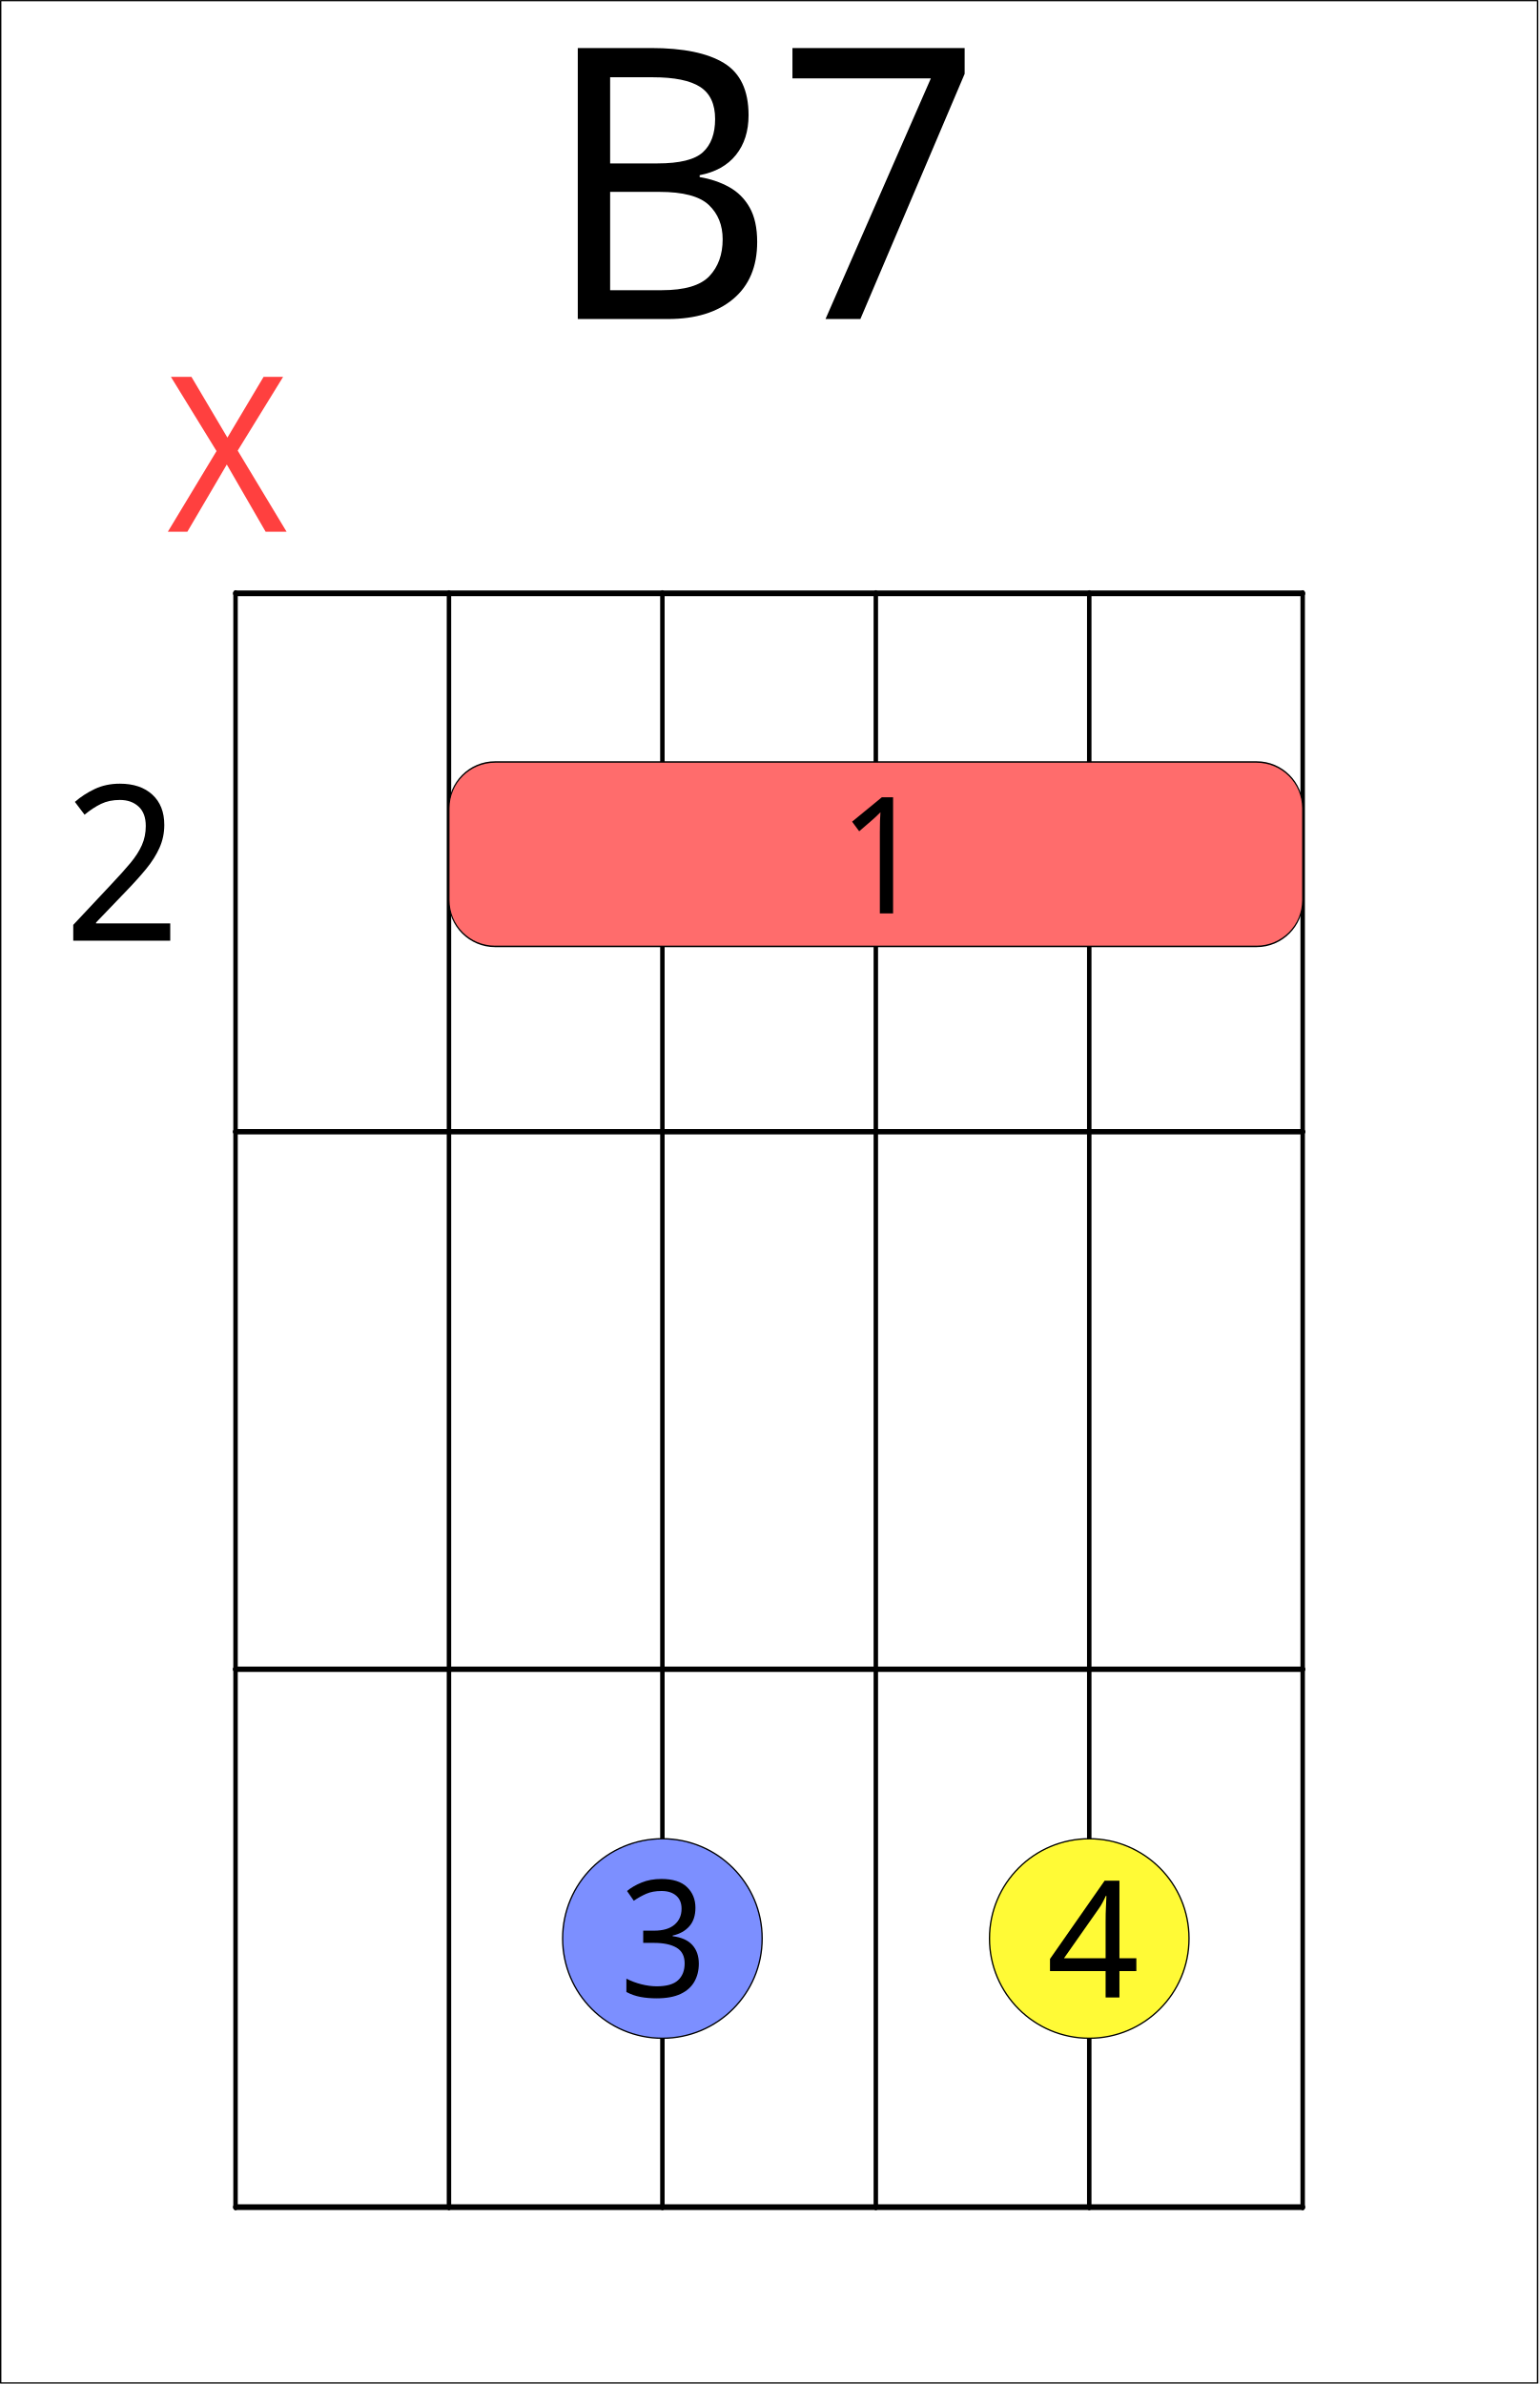
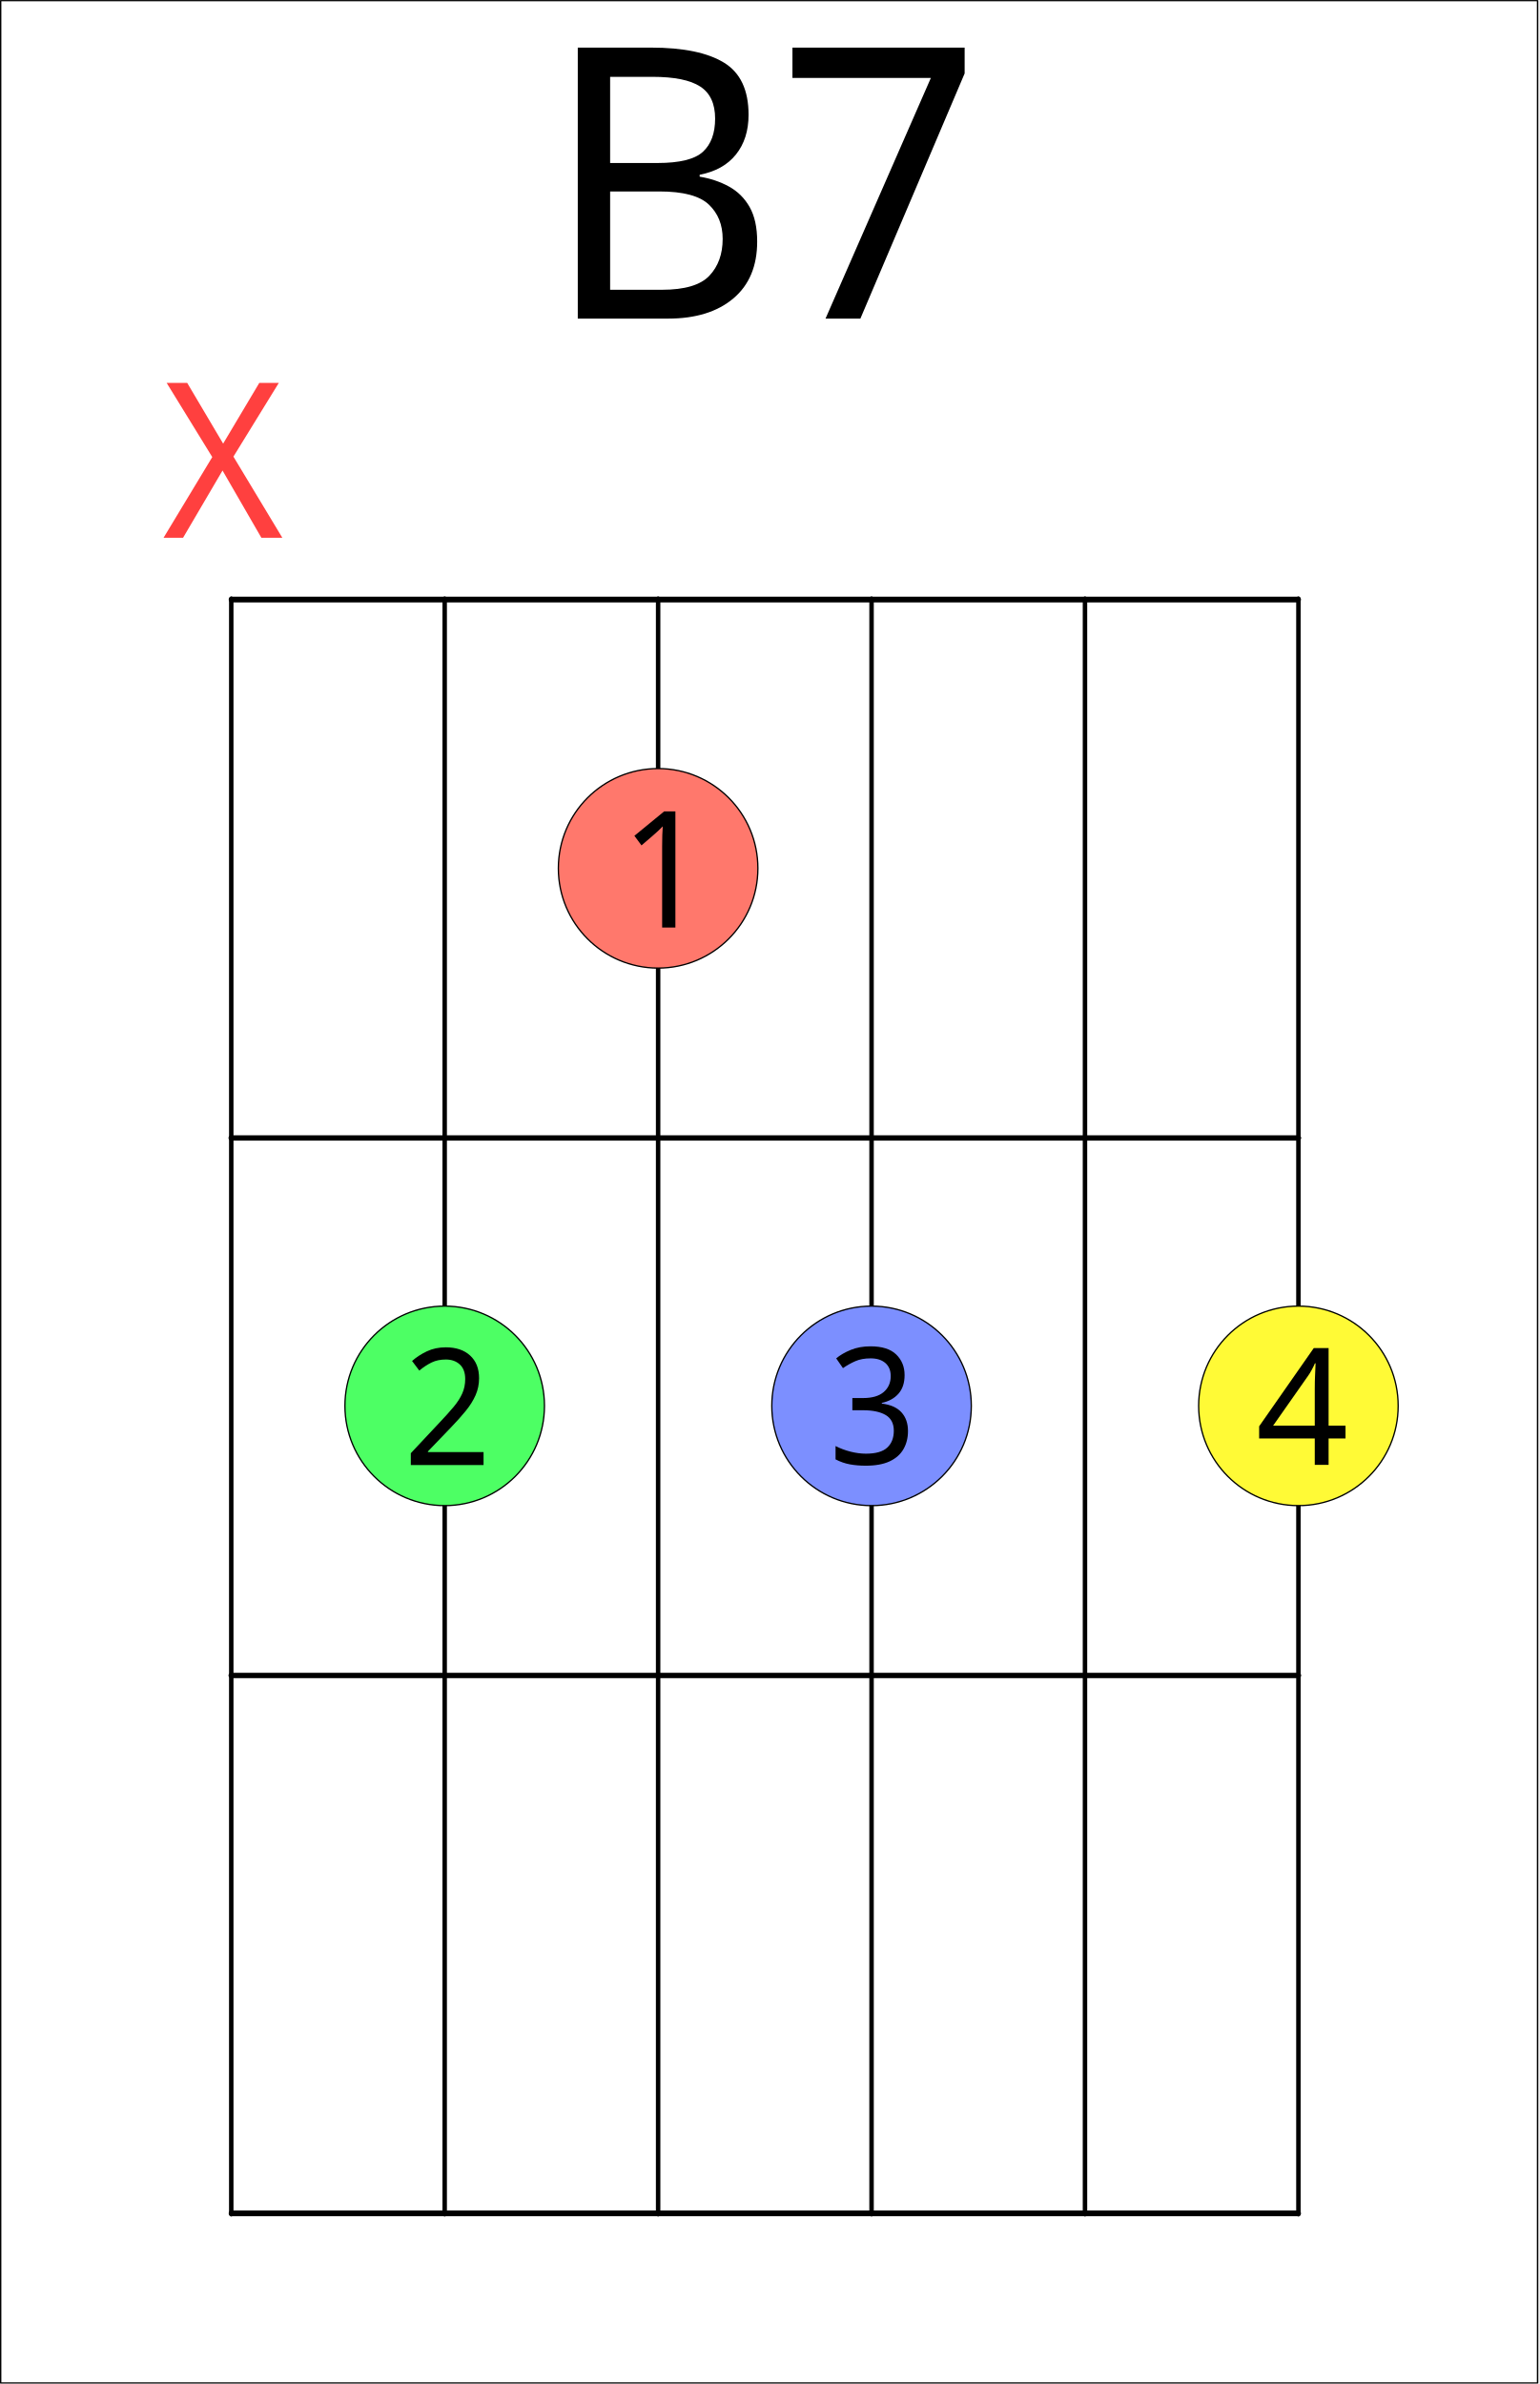
<svg xmlns="http://www.w3.org/2000/svg" width="100%" height="100%" viewBox="0 0 1183 1832" version="1.1" xml:space="preserve" style="fill-rule:evenodd;clip-rule:evenodd;stroke-linecap:round;stroke-linejoin:round;stroke-miterlimit:1.5;">
-   <g transform="matrix(1,0,0,1,-1125.071,-324.3032)">
-     <g transform="matrix(1.179599,0,0,0.996115,115.0311,294.4734)">
+   <g transform="matrix(1,0,0,1,-1121.353,-324.3032)">
+     <g transform="matrix(1.179599,0,0,0.996115,111.3138,294.4734)">
      <rect x="856.681" y="30.448" width="1001.275" height="1837.849" style="fill:white;stroke:black;stroke-width:0.92px;" />
    </g>
    <g>
-       <g transform="matrix(0.681948,0,0,0.953327,651.722,334.2693)">
+       <g transform="matrix(0.681948,0,0,0.953327,644.722,339.0475)">
        <path d="M959.535,467.82L959.535,1768.694" style="fill:none;stroke:black;stroke-width:5.03px;" />
      </g>
-       <g transform="matrix(0.681948,0,0,0.953327,815.7409,334.2693)">
+       <g transform="matrix(0.681948,0,0,0.953327,808.7409,339.0475)">
        <path d="M959.535,467.82L959.535,1768.694" style="fill:none;stroke:black;stroke-width:5.03px;" />
      </g>
-       <g transform="matrix(0.681948,0,0,0.953327,979.7597,334.2693)">
+       <g transform="matrix(0.681948,0,0,0.953327,972.7597,339.0475)">
        <path d="M959.535,467.82L959.535,1768.694" style="fill:none;stroke:black;stroke-width:5.03px;" />
      </g>
-       <g transform="matrix(0.681948,0,0,0.953327,1143.779,334.2693)">
+       <g transform="matrix(0.681948,0,0,0.953327,1136.779,339.0475)">
        <path d="M959.535,467.82L959.535,1768.694" style="fill:none;stroke:black;stroke-width:5.03px;" />
      </g>
-       <g transform="matrix(0.991923,0,0,0.954545,354.2899,361.5904)">
+       <g transform="matrix(0.991923,0,0,0.954545,347.2899,366.3686)">
        <path d="M1786.306,872.051L959.535,872.051" style="fill:none;stroke:black;stroke-width:4.28px;" />
      </g>
-       <g transform="matrix(0.991923,0,0,0.954545,354.2899,242.7936)">
+       <g transform="matrix(0.991923,0,0,0.954545,347.2899,247.5718)">
        <path d="M959.535,1429.21L1786.306,1429.21" style="fill:none;stroke:black;stroke-width:4.28px;" />
      </g>
-       <g transform="matrix(0.681948,0,0,0.953327,1307.797,334.2693)">
+       <g transform="matrix(0.681948,0,0,0.953327,1300.797,339.0475)">
        <path d="M959.535,467.82L959.535,1768.694" style="fill:none;stroke:black;stroke-width:5.03px;" />
      </g>
-       <g transform="matrix(0.681948,0,0,0.953327,1471.816,334.2693)">
+       <g transform="matrix(0.681948,0,0,0.953327,1464.816,339.0475)">
        <path d="M959.535,467.82L959.535,1768.694" style="fill:none;stroke:black;stroke-width:5.03px;" />
      </g>
-       <g transform="matrix(0.852435,0,0,0.953327,488.1338,334.2693)">
+       <g transform="matrix(0.852435,0,0,0.953327,481.1338,339.0475)">
        <path d="M959.535,467.82L1921.595,467.82" style="fill:none;stroke:black;stroke-width:4.61px;" />
      </g>
-       <g transform="matrix(0.852435,0,0,0.953327,488.1338,334.2693)">
+       <g transform="matrix(0.852435,0,0,0.953327,481.1338,339.0475)">
        <path d="M959.535,1768.694L1921.595,1768.694" style="fill:none;stroke:black;stroke-width:4.61px;" />
      </g>
    </g>
-     <g transform="matrix(1,0,0,1,328.0377,0.023368)">
+     <g transform="matrix(1,0,0,1,-173.7859,4.314063)">
+       <g transform="matrix(1,0,0,1,-309.0081,87.08275)">
+         <circle cx="1945.888" cy="1313.251" r="76.664" style="fill:rgb(77,255,100);stroke:black;stroke-width:1px;" />
+       </g>
+       <g transform="matrix(0.943679,0,0,0.996115,123.4093,721.7501)">
+         <g transform="matrix(125.4875,0,0,125.4875,1639.98,726.9097)">
+                 </g>
+         <text x="1570.19px" y="726.91px" style="font-family:'MicrosoftSansSerif', 'Microsoft Sans Serif', sans-serif;font-size:125.488px;">2</text>
+       </g>
+     </g>
+     <g transform="matrix(1,0,0,1,-335.0377,-409.0009)">
+       <g transform="matrix(1,0,0,1,180.2814,500.3977)">
+         <circle cx="1945.888" cy="1313.251" r="76.664" style="fill:rgb(124,143,255);stroke:black;stroke-width:1px;" />
+       </g>
+       <g transform="matrix(0.943679,0,0,0.996115,611.4267,1134.302)">
+         <g transform="matrix(125.4875,0,0,125.4875,1639.98,726.9097)">
+                 </g>
+         <text x="1570.19px" y="726.91px" style="font-family:'MicrosoftSansSerif', 'Microsoft Sans Serif', sans-serif;font-size:125.488px;">3</text>
+       </g>
+     </g>
+     <g transform="matrix(1,0,0,1,-335.0377,3.074805)">
+       <g transform="matrix(1,0,0,1,16.26253,-324.7508)">
+         <circle cx="1945.888" cy="1313.251" r="76.664" style="fill:rgb(255,120,108);stroke:black;stroke-width:1px;" />
+       </g>
+       <g transform="matrix(1,0,0,1,252.3626,63.61855)">
+         <g transform="matrix(0.94736,0,0,1,88.4897,0)">
+           <g transform="matrix(125,0,0,125,1750.54,970.3835)">
+                     </g>
+           <text x="1681.021px" y="970.384px" style="font-family:'MicrosoftSansSerif', 'Microsoft Sans Serif', sans-serif;font-size:125px;">1</text>
+         </g>
+       </g>
+     </g>
+     <g transform="matrix(0.943679,0,0,0.996115,705.1515,365.2129)">
+       <g transform="matrix(292.8043,0,0,292.8043,1241.293,204.7234)">
+             </g>
+       <text x="883.151px" y="204.723px" style="font-family:'MicrosoftSansSerif', 'Microsoft Sans Serif', sans-serif;font-size:292.804px;">B7</text>
+     </g>
+     <g transform="matrix(0.943679,0,0,0.996115,417.1025,309.3959)">
+       <g transform="matrix(167.3167,0,0,167.3167,990.4101,429.8032)">
+             </g>
+       <text x="878.811px" y="429.803px" style="font-family:'MicrosoftSansSerif', 'Microsoft Sans Serif', sans-serif;font-size:167.317px;fill:rgb(255,64,63);">X</text>
+     </g>
+     <g transform="matrix(1,0,0,1,485.0565,-409.2813)">
      <g transform="matrix(1,0,0,1,-311.7752,500.6781)">
        <circle cx="1945.888" cy="1313.251" r="76.664" style="fill:rgb(255,250,54);stroke:black;stroke-width:1px;" />
      </g>
      <g transform="matrix(0.996115,0,0,0.996115,37.21701,1135.162)">
        <g transform="matrix(125.4875,0,0,125.4875,1639.98,726.9097)">
                </g>
        <text x="1570.19px" y="726.91px" style="font-family:'MicrosoftSansSerif', 'Microsoft Sans Serif', sans-serif;font-size:125.488px;">4</text>
      </g>
    </g>
-     <g transform="matrix(1,0,0,1,-492.0565,0.30379)">
-       <g transform="matrix(1,0,0,1,180.2814,500.3977)">
-         <circle cx="1945.888" cy="1313.251" r="76.664" style="fill:rgb(124,143,255);stroke:black;stroke-width:1px;" />
-       </g>
-       <g transform="matrix(0.943679,0,0,0.996115,611.4267,1134.302)">
-         <g transform="matrix(125.4875,0,0,125.4875,1639.98,726.9097)">
-                 </g>
-         <text x="1570.19px" y="726.91px" style="font-family:'MicrosoftSansSerif', 'Microsoft Sans Serif', sans-serif;font-size:125.488px;">3</text>
-       </g>
-     </g>
-     <g transform="matrix(0.943679,0,0,0.996115,708.8688,365.5348)">
-       <g transform="matrix(292.8043,0,0,292.8043,1241.293,204.7234)">
-             </g>
-       <text x="883.151px" y="204.723px" style="font-family:'MicrosoftSansSerif', 'Microsoft Sans Serif', sans-serif;font-size:292.804px;">B7</text>
-     </g>
-     <g transform="matrix(0.792358,0,0,1.049663,441.4822,-15.2632)">
-       <path d="M2126.169,915.103L2126.169,982.616C2126.169,1001.247 2106.131,1016.372 2081.451,1016.372L1342.884,1016.372C1318.203,1016.372 1298.165,1001.247 1298.165,982.616L1298.165,915.103C1298.165,896.472 1318.203,881.346 1342.884,881.346L2081.451,881.346C2106.131,881.346 2126.169,896.472 2126.169,915.103Z" style="fill:rgb(255,108,108);stroke:black;stroke-width:1.08px;" />
-     </g>
-     <g transform="matrix(1,0,0,1,88.34372,55.83776)">
-       <g transform="matrix(0.94736,0,0,1,88.4897,0)">
-         <g transform="matrix(125,0,0,125,1750.54,970.3835)">
-                 </g>
-         <text x="1681.021px" y="970.384px" style="font-family:'MicrosoftSansSerif', 'Microsoft Sans Serif', sans-serif;font-size:125px;">1</text>
-       </g>
-     </g>
-     <g transform="matrix(0.943679,0,0,0.996115,424.1025,304.7845)">
-       <g transform="matrix(167.3167,0,0,167.3167,990.4101,429.8032)">
-             </g>
-       <text x="878.811px" y="429.803px" style="font-family:'MicrosoftSansSerif', 'Microsoft Sans Serif', sans-serif;font-size:167.317px;fill:rgb(255,64,63);">X</text>
-     </g>
-     <g transform="matrix(1,0,0,1,3.649391,157.2444)">
-       <g transform="matrix(0.94736,0,0,1,61.59659,0)">
-         <g transform="matrix(166.6667,0,0,166.6667,1262.83,889.9569)">
-                 </g>
-         <text x="1170.138px" y="889.957px" style="font-family:'MicrosoftSansSerif', 'Microsoft Sans Serif', sans-serif;font-size:166.667px;">2</text>
-       </g>
-     </g>
  </g>
</svg>
